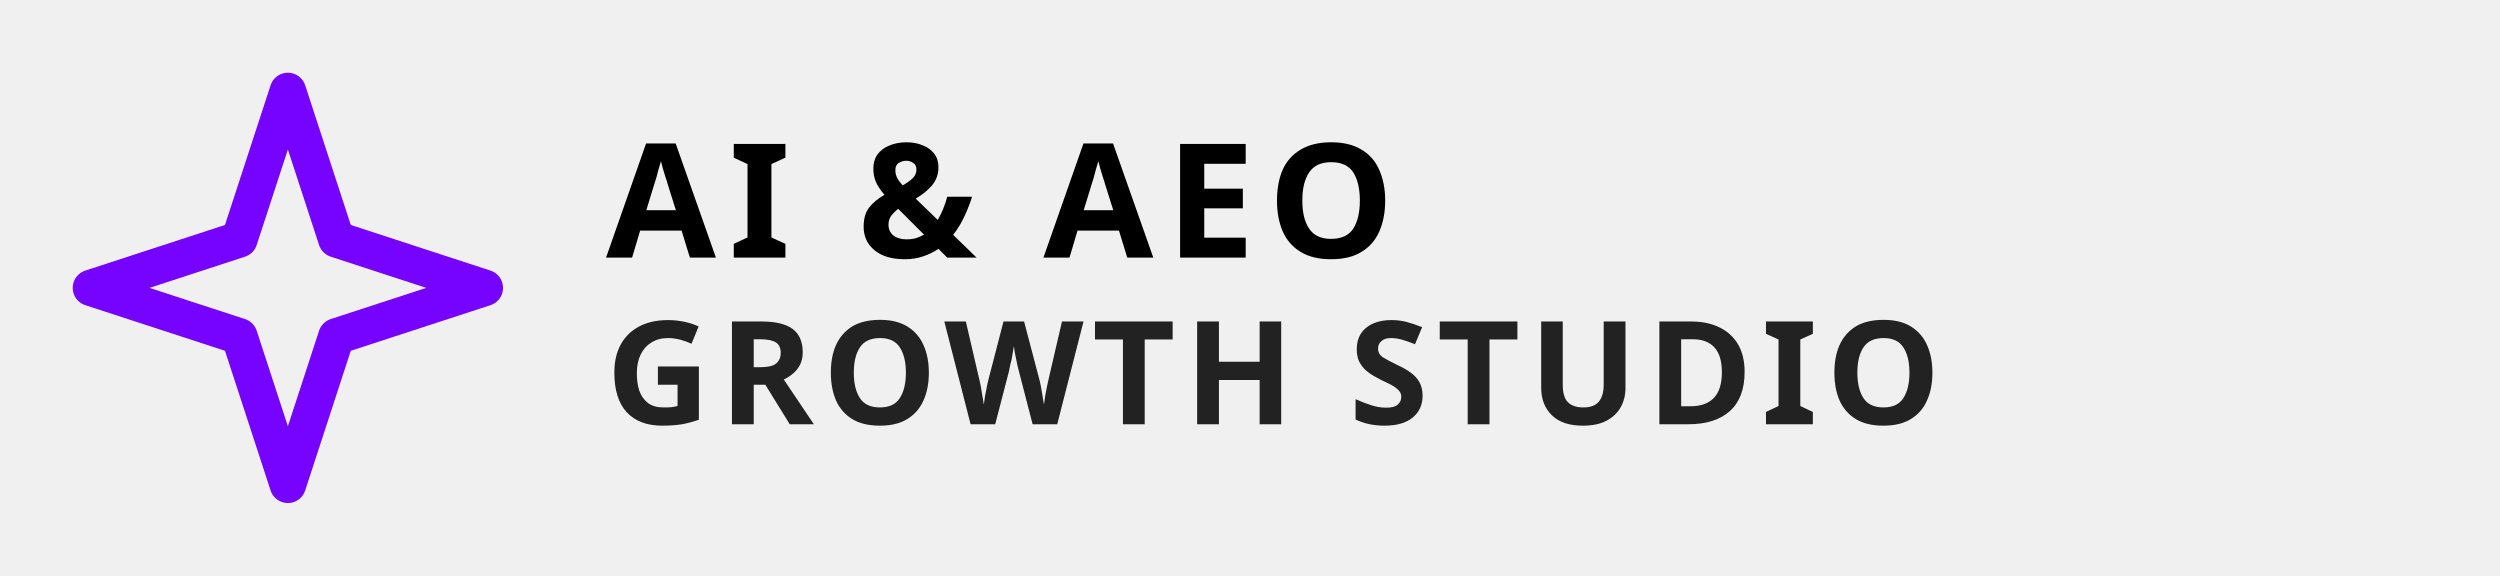
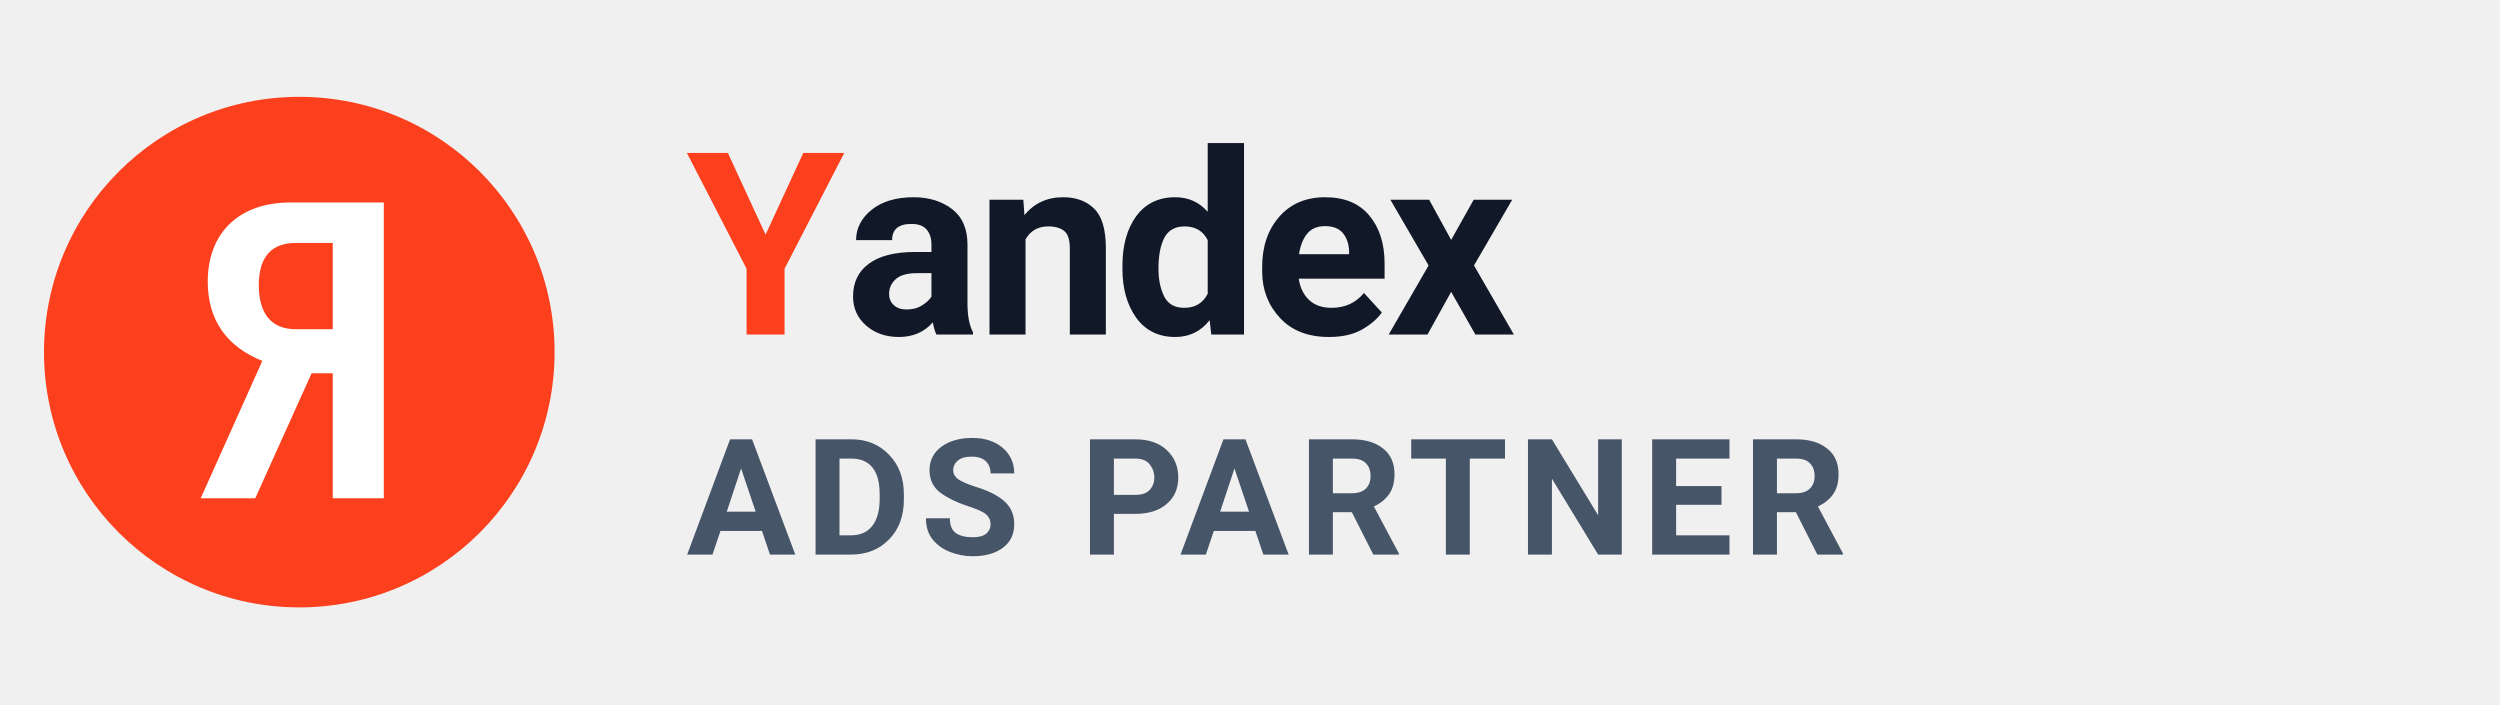
- <svg xmlns="http://www.w3.org/2000/svg" width="165" height="38" viewBox="0 0 165 38" fill="none">
-   <path d="M19 6l3.2 9.8L32 19l-9.8 3.2L19 32l-3.2-9.8L6 19l9.8-3.2L19 6z" stroke="#7602FF" stroke-width="2.4" stroke-linejoin="round" />
-   <text x="40" y="17" font-family="sans-serif" font-size="10.5" font-weight="800" letter-spacing="0.08em" fill="#000">AI &amp; AEO</text>
-   <text x="40" y="28" font-family="sans-serif" font-size="9.5" font-weight="600" letter-spacing="0.06em" fill="#222">GROWTH STUDIO</text>
+ <svg xmlns="http://www.w3.org/2000/svg" width="142" height="40" viewBox="0 0 142 40" fill="none">
+   <circle cx="17" cy="20" r="14.5" fill="#FC3F1D" />
+   <path d="M19.2 11.5H16.5C13.6 11.5 11.8 13.2 11.8 16.0C11.8 18.2 12.9 19.7 14.9 20.5L11.4 28.3H14.5L17.7 21.2H18.9V28.3H21.8V11.5H19.2ZM18.9 18.7H16.8C15.4 18.7 14.7 17.8 14.7 16.2C14.7 14.5 15.5 13.8 16.8 13.8H18.9V18.7Z" fill="#FFFFFF" />
+   <text x="39" y="19" font-family="-apple-system, BlinkMacSystemFont, 'Segoe UI', Roboto, sans-serif" font-size="14.5" font-weight="700" letter-spacing="-0.02em" fill="#111827">
+     <tspan fill="#FC3F1D">Y</tspan>andex</text>
+   <text x="39" y="31.5" font-family="-apple-system, BlinkMacSystemFont, 'Segoe UI', Roboto, sans-serif" font-size="9.2" font-weight="700" letter-spacing="0.06em" fill="#475569">ADS PARTNER</text>
</svg>
